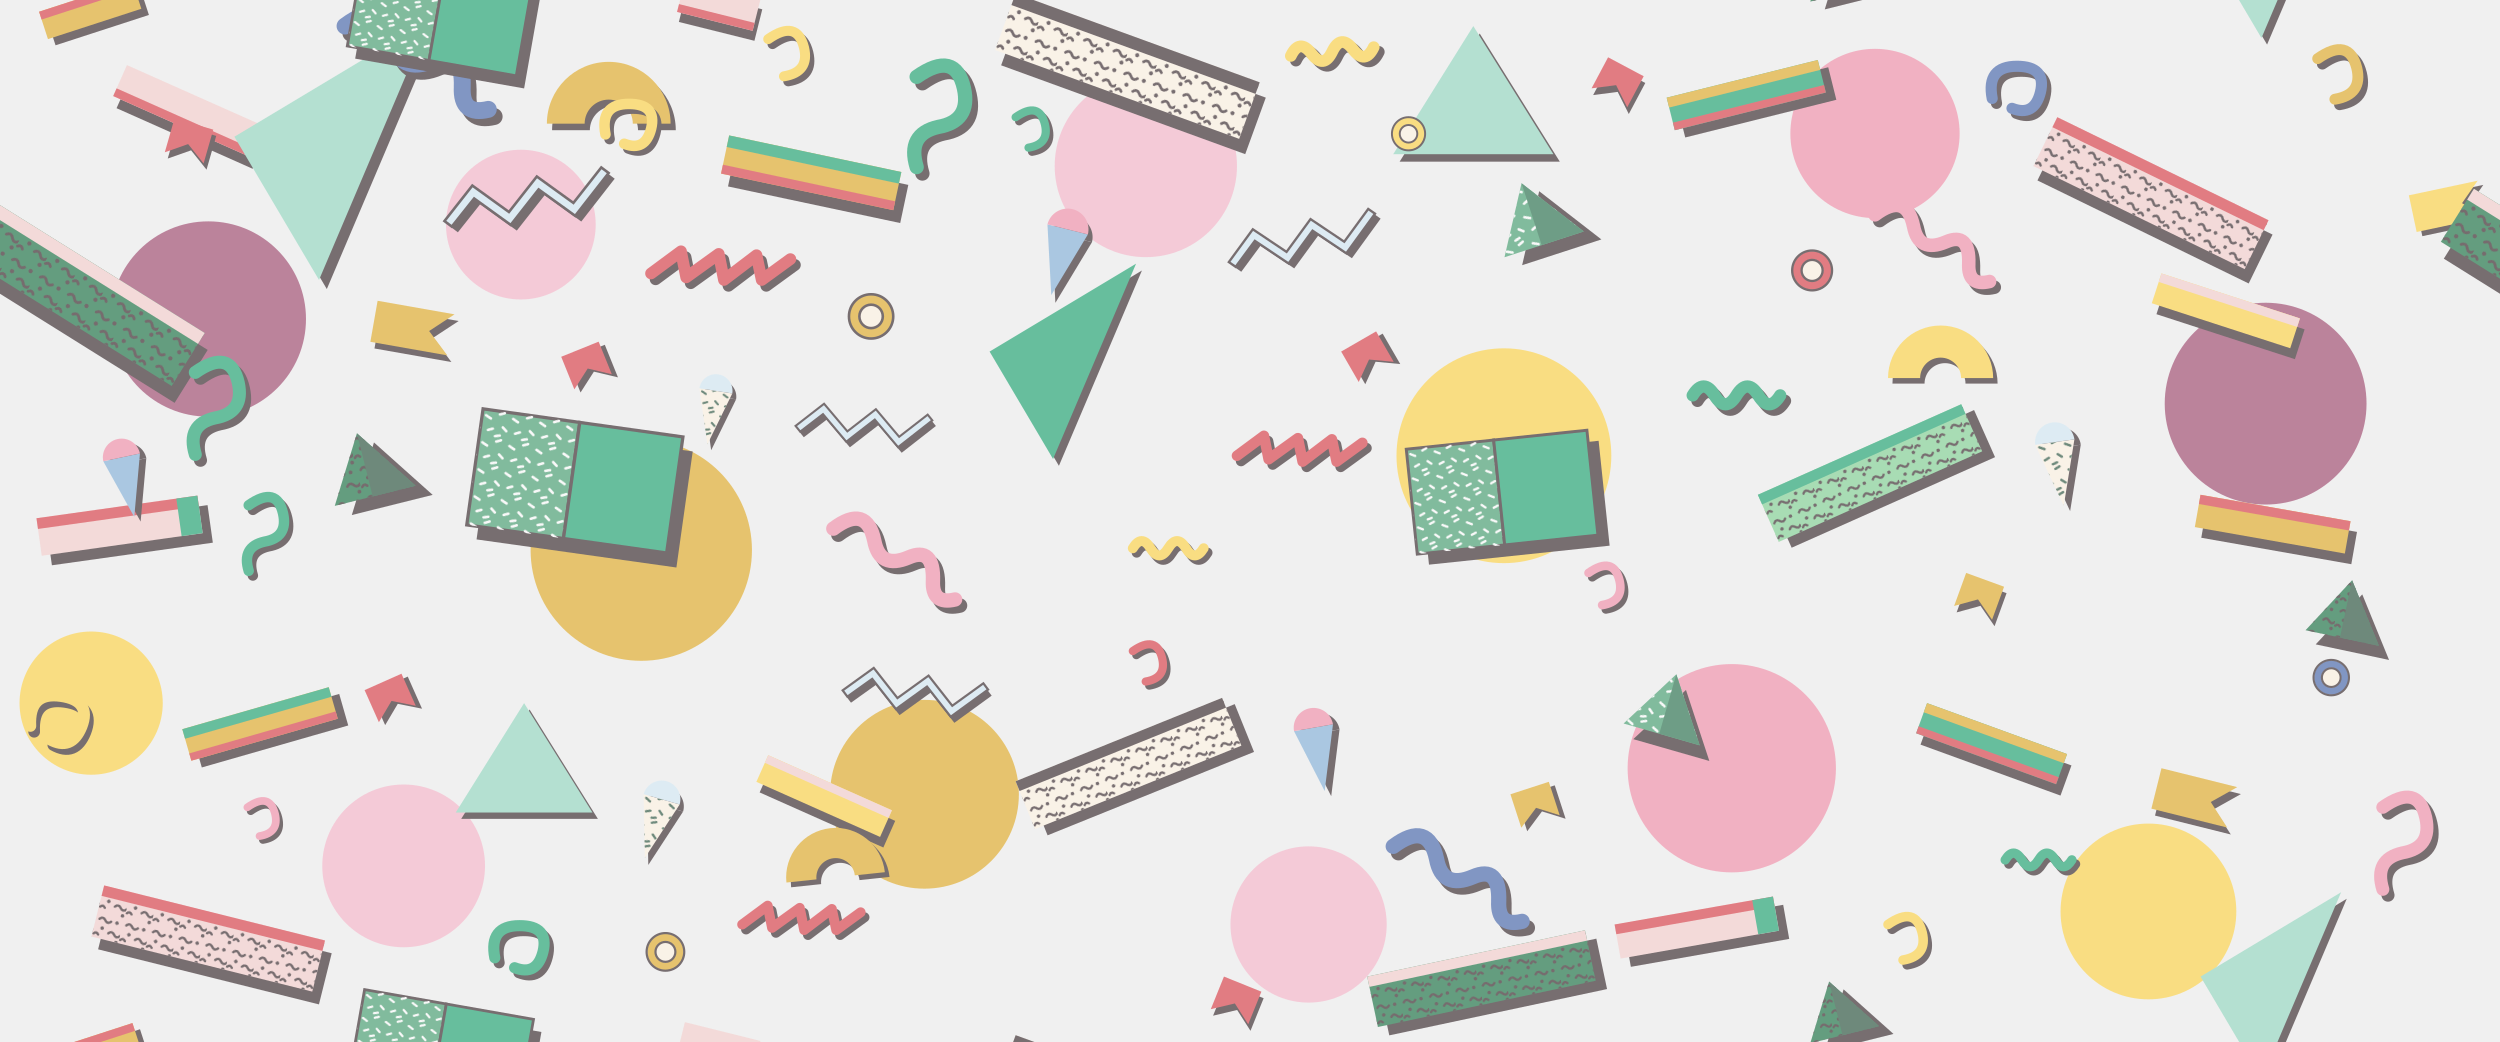
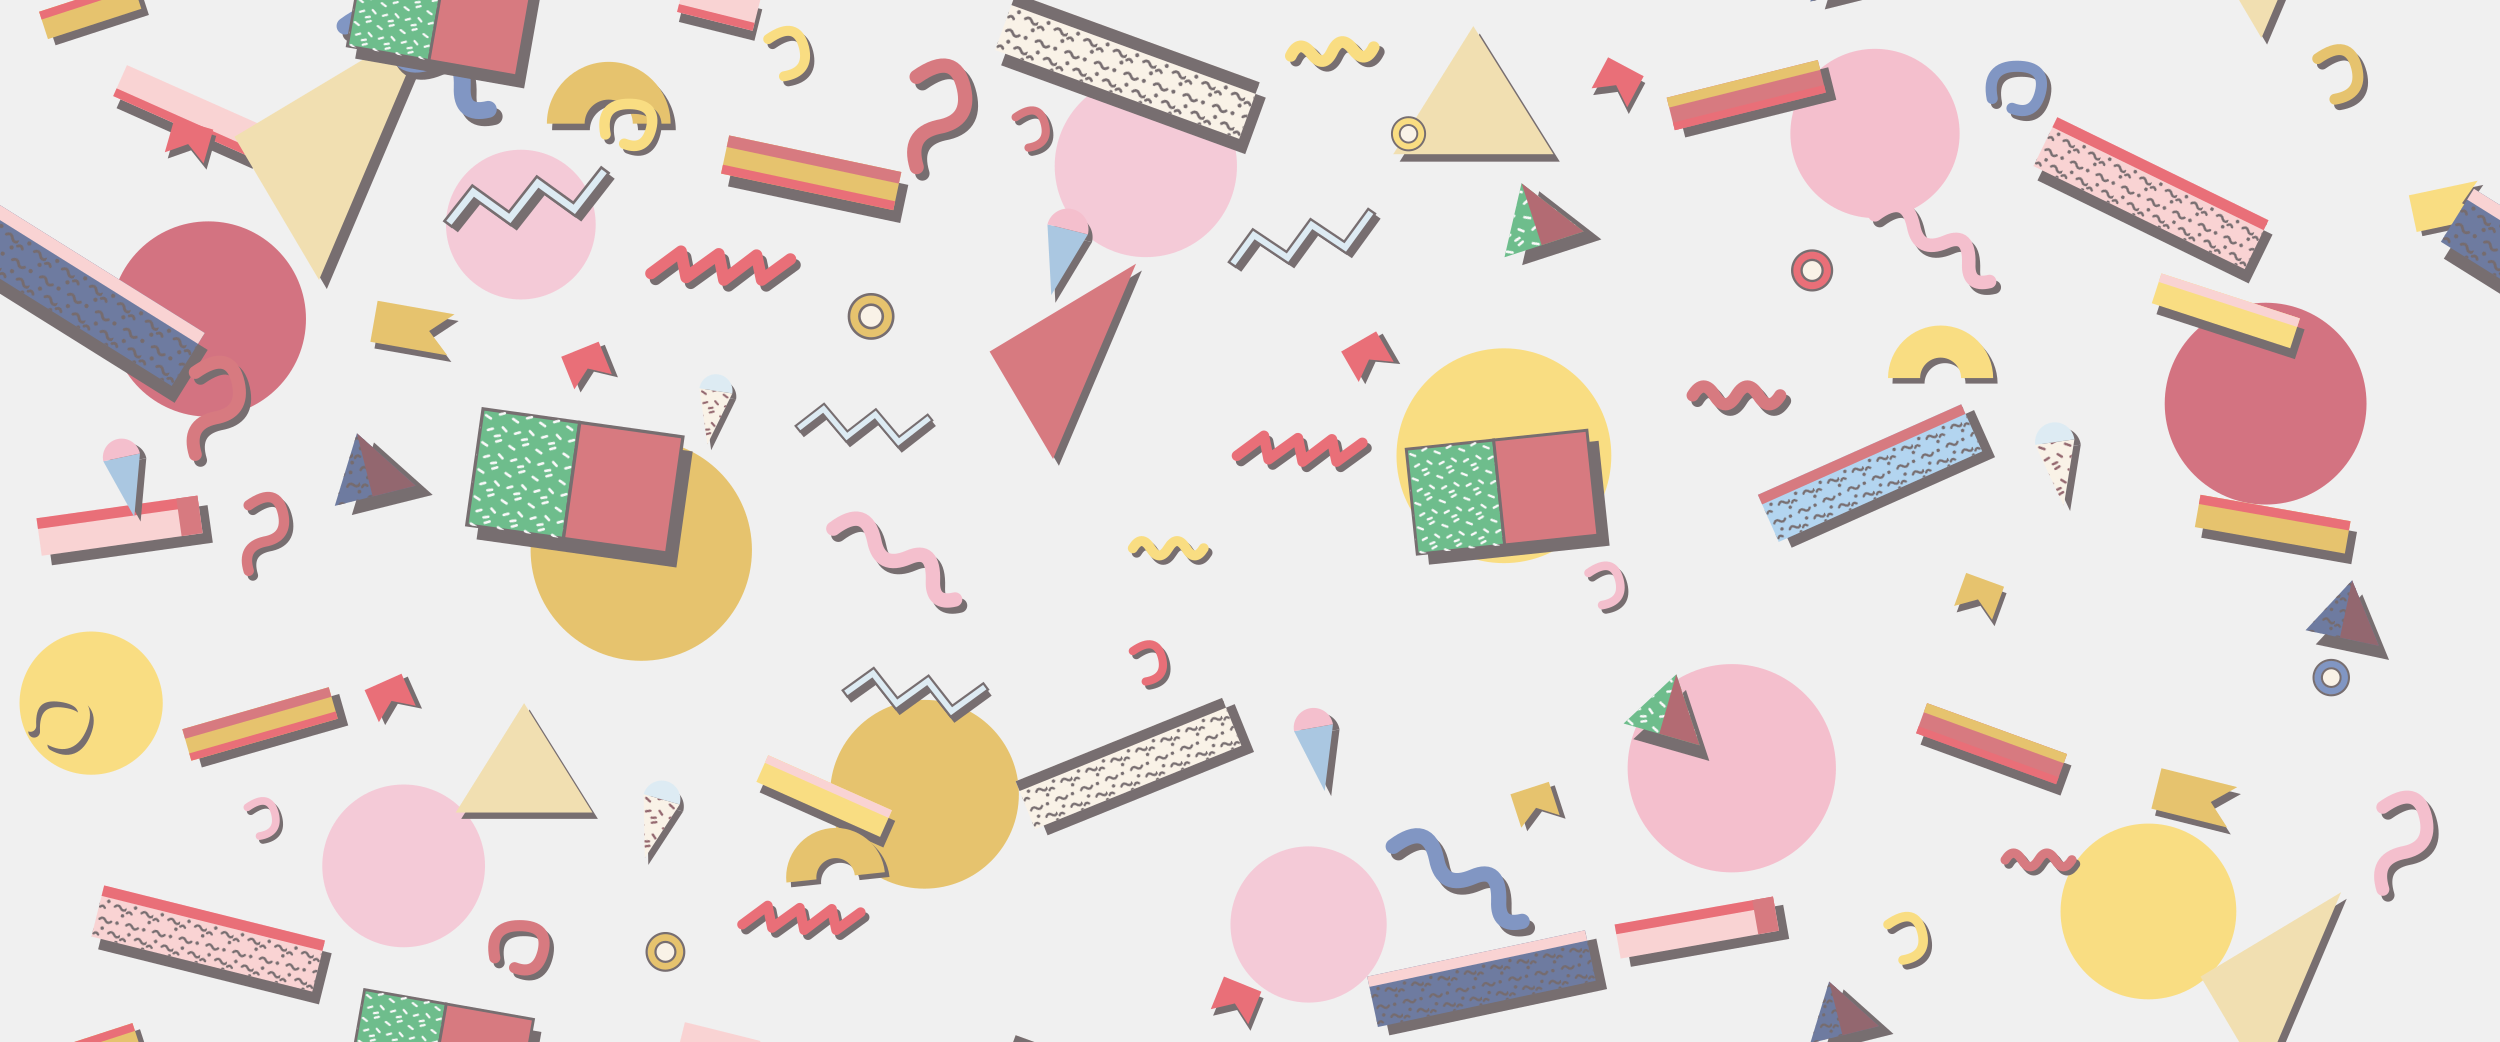
<svg xmlns="http://www.w3.org/2000/svg" width="3840" height="1600" viewBox="0 0 3840 1600">
  <defs>
    <pattern id="tz" width="46" height="46" patternUnits="userSpaceOnUse">
      <g fill="none" stroke="#2B1A1E" stroke-width="4" stroke-linecap="round">
        <path d="M6 10 q5 -6 10 0 t10 0" />
        <path d="M26 30 q5 -6 10 0 t10 0" />
        <path d="M2 36 q4 -5 8 0" />
      </g>
      <g fill="#2B1A1E">
        <circle cx="36" cy="10" r="3" />
        <circle cx="14" cy="24" r="3" />
        <circle cx="42" cy="42" r="3" />
      </g>
    </pattern>
    <pattern id="tzk" width="46" height="46" patternUnits="userSpaceOnUse">
      <g fill="none" stroke="#2D1E22" stroke-width="4" stroke-linecap="round">
        <path d="M6 10 q5 -6 10 0 t10 0" />
        <path d="M26 30 q5 -6 10 0 t10 0" />
        <path d="M2 36 q4 -5 8 0" />
      </g>
      <g fill="#2D1E22">
        <circle cx="36" cy="10" r="3" />
        <circle cx="14" cy="24" r="3" />
        <circle cx="42" cy="42" r="3" />
      </g>
    </pattern>
    <pattern id="spr" width="42" height="42" patternUnits="userSpaceOnUse">
      <g stroke="#FFFFFF" stroke-width="4" stroke-linecap="round">
        <line x1="6" y1="9" x2="14" y2="13" />
        <line x1="27" y1="5" x2="34" y2="2" />
        <line x1="34" y1="24" x2="40" y2="29" />
        <line x1="12" y1="31" x2="19" y2="28" />
        <line x1="24" y1="39" x2="31" y2="37" />
      </g>
    </pattern>
    <pattern id="sprd" width="42" height="42" patternUnits="userSpaceOnUse">
-       <g stroke="#1E4A34" stroke-width="4" stroke-linecap="round">
+       <g stroke="#5A1420" stroke-width="4" stroke-linecap="round">
        <line x1="6" y1="9" x2="14" y2="13" />
        <line x1="27" y1="5" x2="34" y2="2" />
        <line x1="34" y1="24" x2="40" y2="29" />
        <line x1="12" y1="31" x2="19" y2="28" />
        <line x1="24" y1="39" x2="31" y2="37" />
      </g>
    </pattern>
    <g id="sqA">
      <path d="M0 0 q60 -45 74 22 q10 52 62 30 q46 -20 44 42 q-2 44 40 34" fill="none" stroke="#2D1E22" stroke-width="26" stroke-linecap="round" transform="translate(9,11)" />
      <path d="M0 0 q60 -45 74 22 q10 52 62 30 q46 -20 44 42 q-2 44 40 34" fill="none" stroke="currentColor" stroke-width="26" stroke-linecap="round" />
    </g>
    <g id="sqB">
      <path d="M0 0 q54 -38 66 16 q10 46 -36 54 q-44 10 -30 56" fill="none" stroke="#2D1E22" stroke-width="20" stroke-linecap="round" transform="translate(8,9)" />
      <path d="M0 0 q54 -38 66 16 q10 46 -36 54 q-44 10 -30 56" fill="none" stroke="currentColor" stroke-width="20" stroke-linecap="round" />
    </g>
    <g id="sqC">
      <path d="M0 0 q40 -28 50 12 q8 34 -28 40" fill="none" stroke="#2D1E22" stroke-width="14" stroke-linecap="round" transform="translate(6,7)" />
      <path d="M0 0 q40 -28 50 12 q8 34 -28 40" fill="none" stroke="currentColor" stroke-width="14" stroke-linecap="round" />
    </g>
    <g id="sqD">
      <path d="M0 26 q16 -26 32 0 q16 26 32 0 q16 -26 32 0 q16 26 32 0" fill="none" stroke="#2D1E22" stroke-width="18" stroke-linecap="round" transform="translate(7,8)" />
      <path d="M0 26 q16 -26 32 0 q16 26 32 0 q16 -26 32 0 q16 26 32 0" fill="none" stroke="currentColor" stroke-width="18" stroke-linecap="round" />
    </g>
    <g id="sqE">
      <path d="M0 96 q-10 -52 40 -52 q48 0 38 42 q-10 40 -46 26" fill="none" stroke="#2D1E22" stroke-width="18" stroke-linecap="round" transform="translate(7,8)" />
      <path d="M0 96 q-10 -52 40 -52 q48 0 38 42 q-10 40 -46 26" fill="none" stroke="currentColor" stroke-width="18" stroke-linecap="round" />
    </g>
    <g id="scribble">
      <path d="M0 0 l46 -34 8 40 50 -36 8 40 50 -38 8 38 44 -32" fill="none" stroke="#2D1E22" stroke-width="18" stroke-linecap="round" stroke-linejoin="round" transform="translate(7,9)" />
      <path d="M0 0 l46 -34 8 40 50 -36 8 40 50 -38 8 38 44 -32" fill="none" stroke="currentColor" stroke-width="18" stroke-linecap="round" stroke-linejoin="round" />
    </g>
    <g id="triD">
      <polygon points="0,0 300,-180 130,220" fill="#2D1E22" transform="translate(12,14)" />
      <polygon points="0,0 300,-180 130,220" fill="currentColor" />
    </g>
    <g id="triU">
      <polygon points="150,0 300,240 0,240" fill="#2D1E22" transform="translate(12,14)" />
      <polygon points="150,0 300,240 0,240" fill="currentColor" />
    </g>
    <g id="arc">
      <path d="M0 95 A 95 95 0 0 1 190 95 L 132 95 A 37 37 0 0 0 58 95 Z" fill="#2D1E22" transform="translate(8,10)" />
      <path d="M0 95 A 95 95 0 0 1 190 95 L 132 95 A 37 37 0 0 0 58 95 Z" fill="currentColor" />
    </g>
    <g id="flag">
      <polygon points="0,0 120,0 86,32 120,64 0,64" fill="#2D1E22" transform="translate(8,9)" />
      <polygon points="0,0 120,0 86,32 120,64 0,64" fill="currentColor" />
    </g>
    <g id="chev">
      <polygon points="0,0 62,0 62,54 31,32 0,54" fill="#2D1E22" transform="translate(7,8)" />
      <polygon points="0,0 62,0 62,54 31,32 0,54" fill="currentColor" />
    </g>
    <g id="ringO">
      <circle cx="26" cy="26" r="26" fill="#2D1E22" transform="translate(6,7)" />
      <circle cx="26" cy="26" r="26" fill="#FFF3E2" />
      <circle cx="26" cy="26" r="26" fill="none" stroke="currentColor" stroke-width="14" />
      <circle cx="26" cy="26" r="34" fill="none" stroke="#2D1E22" stroke-width="4" />
      <circle cx="26" cy="26" r="18" fill="none" stroke="#2D1E22" stroke-width="4" />
    </g>
    <g id="zigStrip">
      <polygon points="8,58 58,10 108,58 158,10 208,58 258,10 268,20 208,78 158,30 108,78 58,30 18,68" fill="#2D1E22" />
      <polygon points="0,48 50,0 100,48 150,0 200,48 250,0 260,10 200,68 150,20 100,68 50,20 10,58" fill="currentColor" stroke="#2D1E22" stroke-width="4" />
    </g>
    <g id="barGold">
      <rect x="14" y="16" width="260" height="56" fill="#2D1E22" />
      <rect width="260" height="56" fill="#E0A81E" />
-       <rect width="260" height="16" fill="#D9363F" />
+       <rect width="260" height="16" fill="#E5202E" />
    </g>
    <g id="barPink">
      <rect x="14" y="16" width="260" height="56" fill="#2D1E22" />
-       <rect width="260" height="56" fill="#F5CDCB" />
-       <rect y="42" width="260" height="14" fill="#D9363F" />
+       <rect width="260" height="56" fill="#FFC2C2" />
+       <rect y="42" width="260" height="14" fill="#E5202E" />
    </g>
    <g id="barBeam">
      <rect x="14" y="16" width="260" height="56" fill="#2D1E22" />
      <rect width="260" height="56" fill="#E0A81E" />
-       <rect width="260" height="17" fill="#13A06B" />
-       <rect y="43" width="260" height="13" fill="#D9363F" />
+       <rect width="260" height="17" fill="#C8323C" />
+       <rect y="43" width="260" height="13" fill="#E5202E" />
    </g>
    <g id="barCap">
      <rect x="14" y="16" width="260" height="56" fill="#2D1E22" />
-       <rect width="260" height="56" fill="#F5CDCB" />
-       <rect width="260" height="16" fill="#D9363F" />
-       <rect x="226" width="34" height="56" fill="#13A06B" />
+       <rect width="260" height="56" fill="#FFC2C2" />
+       <rect width="260" height="16" fill="#E5202E" />
+       <rect x="226" width="34" height="56" fill="#C8323C" />
    </g>
    <g id="barTeal">
      <rect x="14" y="16" width="260" height="56" fill="#2D1E22" />
-       <rect width="260" height="56" fill="#13A06B" />
+       <rect width="260" height="56" fill="#C8323C" />
      <rect width="260" height="17" fill="#E0A81E" />
-       <rect y="43" width="260" height="13" fill="#D9363F" />
+       <rect y="43" width="260" height="13" fill="#E5202E" />
    </g>
    <g id="barYellow">
      <rect x="14" y="16" width="260" height="56" fill="#2D1E22" />
      <rect width="260" height="56" fill="#FFD23F" />
-       <rect width="260" height="16" fill="#F5CDCB" />
+       <rect width="260" height="16" fill="#FFC2C2" />
    </g>
    <g id="slabTz">
      <rect x="16" y="18" width="380" height="88" fill="#2D1E22" />
-       <rect width="380" height="88" fill="#0F6B3A" />
+       <rect width="380" height="88" fill="#1E3470" />
      <rect width="380" height="88" fill="url(#tz)" />
-       <rect width="380" height="18" fill="#F5CDCB" />
+       <rect width="380" height="18" fill="#FFC2C2" />
    </g>
    <g id="slabWhite">
      <rect x="16" y="18" width="380" height="88" fill="#2D1E22" />
      <rect width="380" height="88" fill="#FFF3E2" />
      <rect width="380" height="88" fill="url(#tzk)" />
      <rect width="380" height="18" fill="#2D1E22" />
    </g>
    <g id="slabPink">
      <rect x="16" y="18" width="380" height="88" fill="#2D1E22" />
-       <rect width="380" height="88" fill="#F5CDCB" />
+       <rect width="380" height="88" fill="#FFC2C2" />
      <rect width="380" height="88" fill="url(#tzk)" />
-       <rect width="380" height="18" fill="#D9363F" />
+       <rect width="380" height="18" fill="#E5202E" />
    </g>
    <g id="slabBlue">
      <rect x="16" y="18" width="380" height="88" fill="#2D1E22" />
-       <rect width="380" height="88" fill="#7DD08F" />
+       <rect width="380" height="88" fill="#8EC5F0" />
      <rect width="380" height="88" fill="url(#tzk)" />
-       <rect width="380" height="18" fill="#13A06B" />
+       <rect width="380" height="18" fill="#C8323C" />
    </g>
    <g id="prismTz">
      <polygon points="72,10 140,110 12,110" fill="#2D1E22" transform="translate(10,10)" />
-       <polygon points="60,0 128,100 0,100" fill="#0F6B3A" />
+       <polygon points="60,0 128,100 0,100" fill="#1E3470" />
      <polygon points="60,0 128,100 0,100" fill="url(#tz)" />
-       <polygon points="60,0 128,100 60,100" fill="#1E4A34" />
+       <polygon points="60,0 128,100 60,100" fill="#5A1420" />
    </g>
    <g id="prismSpr">
      <polygon points="72,10 140,110 12,110" fill="#2D1E22" transform="translate(10,10)" />
-       <polygon points="60,0 128,100 0,100" fill="#3E9B6A" />
+       <polygon points="60,0 128,100 0,100" fill="#1E9E4F" />
      <polygon points="60,0 128,100 0,100" fill="url(#spr)" />
-       <polygon points="60,0 128,100 60,100" fill="#1F6B45" />
+       <polygon points="60,0 128,100 60,100" fill="#8E1A26" />
    </g>
    <g id="cone">
      <g transform="translate(9,10)">
        <path d="M0 46 L64 46 L32 150 Z" fill="#2D1E22" />
        <path d="M0 46 A 32 32 0 0 1 64 46 Z" fill="#2D1E22" />
      </g>
      <path d="M0 46 L64 46 L32 150 Z" fill="#7FAFD8" />
-       <path d="M0 46 A 32 32 0 0 1 64 46 Z" fill="#F28BA6" />
+       <path d="M0 46 A 32 32 0 0 1 64 46 Z" fill="#F7A1B8" />
    </g>
    <g id="conePale">
      <g transform="translate(9,10)">
        <path d="M0 46 L64 46 L32 150 Z" fill="#2D1E22" />
        <path d="M0 46 A 32 32 0 0 1 64 46 Z" fill="#2D1E22" />
      </g>
      <path d="M0 46 L64 46 L32 150 Z" fill="#FFF3E2" />
      <path d="M0 46 L64 46 L32 150 Z" fill="url(#sprd)" />
      <path d="M0 46 A 32 32 0 0 1 64 46 Z" fill="#D2E9F5" />
    </g>
    <g id="book">
      <rect x="18" y="20" width="310" height="180" fill="#2D1E22" />
-       <rect width="150" height="180" fill="#3E9B6A" stroke="#2D1E22" stroke-width="5" />
+       <rect width="150" height="180" fill="#1E9E4F" stroke="#2D1E22" stroke-width="5" />
      <rect width="150" height="180" fill="url(#spr)" />
-       <rect x="150" width="160" height="180" fill="#13A06B" stroke="#2D1E22" stroke-width="5" />
+       <rect x="150" width="160" height="180" fill="#C8323C" stroke="#2D1E22" stroke-width="5" />
    </g>
  </defs>
  <g opacity="0.62">
-     <circle cx="320" cy="490" r="150" fill="#9B4068" />
+     <circle cx="320" cy="490" r="150" fill="#C2273D" />
    <circle cx="800" cy="345" r="115" fill="#F7B3C8" />
    <circle cx="985" cy="845" r="170" fill="#E0A81E" />
    <circle cx="1760" cy="255" r="140" fill="#F7B3C8" />
    <circle cx="2310" cy="700" r="165" fill="#FFD23F" />
-     <circle cx="2880" cy="205" r="130" fill="#F28BA6" />
-     <circle cx="3480" cy="620" r="155" fill="#9B4068" />
+     <circle cx="2880" cy="205" r="130" fill="#F7A1B8" />
+     <circle cx="3480" cy="620" r="155" fill="#C2273D" />
    <circle cx="140" cy="1080" r="110" fill="#FFD23F" />
    <circle cx="620" cy="1330" r="125" fill="#F7B3C8" />
    <circle cx="1420" cy="1220" r="145" fill="#E0A81E" />
    <circle cx="2010" cy="1420" r="120" fill="#F7B3C8" />
-     <circle cx="2660" cy="1180" r="160" fill="#F28BA6" />
+     <circle cx="2660" cy="1180" r="160" fill="#F7A1B8" />
    <circle cx="3300" cy="1400" r="135" fill="#FFD23F" />
    <use href="#barGold" transform="translate(60,18) rotate(-18) scale(0.58,0.79)" />
    <use href="#barPink" transform="translate(195,100) rotate(24) scale(0.88,0.93)" />
-     <use href="#triD" transform="translate(360,210)" color="#8FD6BE" />
+     <use href="#triD" transform="translate(360,210)" color="#F2D58A" />
    <use href="#sqA" transform="translate(530,40)" color="#3D5FA8" />
    <use href="#arc" transform="translate(840,95)" color="#E0A81E" />
    <use href="#barPink" transform="translate(1052,-30) rotate(14) scale(0.46,0.89)" />
-     <use href="#sqB" transform="translate(1408,118) scale(1.1)" color="#13A06B" />
+     <use href="#sqB" transform="translate(1408,118) scale(1.1)" color="#C8323C" />
    <use href="#barBeam" transform="translate(1120,208) rotate(12) scale(1.04,1.07)" />
    <use href="#slabTz" transform="translate(-40,290) rotate(32) scale(1.1,1.09)" />
    <use href="#zigStrip" transform="translate(676,292) rotate(-8)" color="#D2E9F5" />
-     <use href="#scribble" transform="translate(1000,420)" color="#D9363F" />
+     <use href="#scribble" transform="translate(1000,420)" color="#E5202E" />
    <use href="#ringO" transform="translate(1312,460)" color="#E0A81E" />
    <use href="#flag" transform="translate(580,462) rotate(10)" color="#E0A81E" />
-     <use href="#sqB" transform="translate(300,572)" color="#13A06B" />
+     <use href="#sqB" transform="translate(300,572)" color="#C8323C" />
    <use href="#prismTz" transform="translate(490,680) rotate(-14)" />
    <use href="#book" transform="translate(742,628) rotate(8)" />
    <use href="#barCap" transform="translate(56,796) rotate(-8) scale(0.96,1.04)" />
-     <use href="#sqB" transform="translate(382,776) scale(0.8)" color="#13A06B" />
+     <use href="#sqB" transform="translate(382,776) scale(0.8)" color="#C8323C" />
    <use href="#zigStrip" transform="translate(1226,616) rotate(6) scale(0.8)" color="#D2E9F5" />
-     <use href="#sqA" transform="translate(1280,812) scale(0.85)" color="#F28BA6" />
-     <use href="#chev" transform="translate(268,182) rotate(16)" color="#D9363F" />
+     <use href="#sqA" transform="translate(1280,812) scale(0.85)" color="#F7A1B8" />
+     <use href="#chev" transform="translate(268,182) rotate(16)" color="#E5202E" />
    <use href="#sqE" transform="translate(930,120) scale(0.9)" color="#FFD23F" />
    <use href="#sqC" transform="translate(1180,60) scale(1.1)" color="#FFD23F" />
    <use href="#cone" transform="translate(150,668) rotate(-12) scale(0.9)" />
    <use href="#conePale" transform="translate(1080,560) rotate(9) scale(0.8)" />
-     <use href="#chev" transform="translate(862,548) rotate(-22)" color="#D9363F" />
+     <use href="#chev" transform="translate(862,548) rotate(-22)" color="#E5202E" />
    <use href="#slabWhite" transform="translate(1560,-10) rotate(20) scale(1.05)" />
-     <use href="#sqC" transform="translate(1560,180) scale(0.9)" color="#13A06B" />
+     <use href="#sqC" transform="translate(1560,180) scale(0.9)" color="#C8323C" />
    <use href="#sqD" transform="translate(1980,60) rotate(-6)" color="#FFD23F" />
-     <use href="#triU" transform="translate(2140,40) scale(0.82)" color="#8FD6BE" />
+     <use href="#triU" transform="translate(2140,40) scale(0.82)" color="#F2D58A" />
    <use href="#ringO" transform="translate(2144,186) scale(0.75)" color="#FFD23F" />
-     <use href="#chev" transform="translate(2470,88) rotate(28)" color="#D9363F" />
+     <use href="#chev" transform="translate(2470,88) rotate(28)" color="#E5202E" />
    <use href="#barTeal" transform="translate(2560,150) rotate(-14) scale(0.92)" />
    <use href="#sqE" transform="translate(3060,60) scale(0.95)" color="#3D5FA8" />
    <use href="#slabPink" transform="translate(3160,180) rotate(26) scale(0.95)" />
    <use href="#sqC" transform="translate(3560,90) scale(1.2)" color="#E0A81E" />
    <use href="#cone" transform="translate(1620,300) rotate(14)" />
    <use href="#zigStrip" transform="translate(1880,360) rotate(-10) scale(0.9)" color="#D2E9F5" />
    <use href="#prismSpr" transform="translate(2280,300) rotate(-18)" />
-     <use href="#ringO" transform="translate(2760,392) scale(0.9)" color="#D9363F" />
-     <use href="#sqA" transform="translate(2880,330) scale(0.8)" color="#F28BA6" />
+     <use href="#ringO" transform="translate(2760,392) scale(0.9)" color="#E5202E" />
+     <use href="#sqA" transform="translate(2880,330) scale(0.8)" color="#F7A1B8" />
    <use href="#barYellow" transform="translate(3320,420) rotate(18) scale(0.86)" />
    <use href="#flag" transform="translate(3700,300) rotate(-12) scale(0.9)" color="#FFD23F" />
-     <use href="#triD" transform="translate(1520,540) scale(0.75)" color="#13A06B" />
-     <use href="#chev" transform="translate(2060,540) rotate(-30)" color="#D9363F" />
-     <use href="#sqD" transform="translate(2600,580) scale(1.05)" color="#13A06B" />
+     <use href="#triD" transform="translate(1520,540) scale(0.75)" color="#C8323C" />
+     <use href="#chev" transform="translate(2060,540) rotate(-30)" color="#E5202E" />
+     <use href="#sqD" transform="translate(2600,580) scale(1.05)" color="#C8323C" />
    <use href="#arc" transform="translate(2900,500) scale(0.85)" color="#FFD23F" />
    <use href="#conePale" transform="translate(3120,640) rotate(-8) scale(0.95)" />
-     <use href="#scribble" transform="translate(1900,700) scale(0.9)" color="#D9363F" />
+     <use href="#scribble" transform="translate(1900,700) scale(0.9)" color="#E5202E" />
    <use href="#book" transform="translate(2160,690) rotate(-6) scale(0.9)" />
    <use href="#slabBlue" transform="translate(2700,760) rotate(-24) scale(0.9)" />
    <use href="#barGold" transform="translate(3380,760) rotate(10) scale(0.9)" />
    <use href="#sqD" transform="translate(1740,820) scale(0.85)" color="#FFD23F" />
-     <use href="#sqC" transform="translate(2440,880) scale(0.95)" color="#F28BA6" />
+     <use href="#sqC" transform="translate(2440,880) scale(0.95)" color="#F7A1B8" />
    <use href="#chev" transform="translate(3020,880) rotate(20)" color="#E0A81E" />
    <use href="#prismTz" transform="translate(3560,880) rotate(12) scale(0.9)" />
    <use href="#sqE" transform="translate(60,1020) rotate(8)" color="#FFD23F" />
    <use href="#barBeam" transform="translate(280,1120) rotate(-16) scale(0.9)" />
-     <use href="#chev" transform="translate(560,1060) rotate(-24)" color="#D9363F" />
-     <use href="#triU" transform="translate(700,1080) scale(0.7)" color="#8FD6BE" />
-     <use href="#sqC" transform="translate(1740,1000) scale(0.9)" color="#D9363F" />
+     <use href="#chev" transform="translate(560,1060) rotate(-24)" color="#E5202E" />
+     <use href="#triU" transform="translate(700,1080) scale(0.7)" color="#F2D58A" />
+     <use href="#sqC" transform="translate(1740,1000) scale(0.9)" color="#E5202E" />
    <use href="#zigStrip" transform="translate(1300,1020) rotate(8) scale(0.85)" color="#D2E9F5" />
    <use href="#prismSpr" transform="translate(2520,1020) rotate(16) scale(0.95)" />
    <use href="#barTeal" transform="translate(2960,1080) rotate(20) scale(0.88)" />
    <use href="#ringO" transform="translate(3560,1020) scale(0.8)" color="#3D5FA8" />
    <use href="#cone" transform="translate(1980,1080) rotate(-10) scale(0.95)" />
    <use href="#barYellow" transform="translate(1180,1160) rotate(24) scale(0.8)" />
    <use href="#conePale" transform="translate(1000,1180) rotate(16) scale(0.9)" />
    <use href="#slabWhite" transform="translate(1560,1200) rotate(-22) scale(0.9)" />
    <use href="#chev" transform="translate(2320,1220) rotate(-18)" color="#E0A81E" />
    <use href="#flag" transform="translate(3320,1180) rotate(14)" color="#E0A81E" />
-     <use href="#sqC" transform="translate(380,1240) scale(0.85)" color="#F28BA6" />
-     <use href="#sqB" transform="translate(3660,1240) scale(1.0)" color="#F28BA6" />
-     <use href="#sqD" transform="translate(3080,1300) scale(0.8)" color="#13A06B" />
+     <use href="#sqC" transform="translate(380,1240) scale(0.85)" color="#F7A1B8" />
+     <use href="#sqB" transform="translate(3660,1240) scale(1.0)" color="#F7A1B8" />
+     <use href="#sqD" transform="translate(3080,1300) scale(0.8)" color="#C8323C" />
    <use href="#sqA" transform="translate(2140,1300) scale(0.9)" color="#3D5FA8" />
    <use href="#arc" transform="translate(1200,1280) rotate(-6) scale(0.8)" color="#E0A81E" />
    <use href="#slabPink" transform="translate(160,1360) rotate(14) scale(0.92)" />
-     <use href="#sqE" transform="translate(760,1380) scale(0.95)" color="#13A06B" />
-     <use href="#scribble" transform="translate(1140,1420) scale(0.85)" color="#D9363F" />
+     <use href="#sqE" transform="translate(760,1380) scale(0.95)" color="#C8323C" />
+     <use href="#scribble" transform="translate(1140,1420) scale(0.85)" color="#E5202E" />
    <use href="#ringO" transform="translate(1000,1440) scale(0.85)" color="#E0A81E" />
    <use href="#barCap" transform="translate(2480,1420) rotate(-10) scale(0.95)" />
    <use href="#sqC" transform="translate(2900,1420) scale(1.05)" color="#FFD23F" />
-     <use href="#chev" transform="translate(1880,1500) rotate(22)" color="#D9363F" />
+     <use href="#chev" transform="translate(1880,1500) rotate(22)" color="#E5202E" />
    <use href="#slabTz" transform="translate(2100,1500) rotate(-12) scale(0.9)" />
    <use href="#prismTz" transform="translate(2760,1520) rotate(-14) scale(0.85)" />
    <use href="#book" transform="translate(560,1520) rotate(10) scale(0.85)" />
-     <use href="#triD" transform="translate(3380,1500) scale(0.72)" color="#8FD6BE" />
+     <use href="#triD" transform="translate(3380,1500) scale(0.72)" color="#F2D58A" />
    <use href="#slabTz" transform="translate(3800,290) rotate(32) scale(1.1,1.09)" />
    <use href="#sqC" transform="translate(-280,90) scale(1.2)" color="#E0A81E" />
    <use href="#flag" transform="translate(-140,300) rotate(-12) scale(0.9)" color="#FFD23F" />
    <use href="#prismTz" transform="translate(-280,880) rotate(12) scale(0.9)" />
-     <use href="#sqB" transform="translate(-180,1240) scale(1.0)" color="#F28BA6" />
-     <use href="#triD" transform="translate(-460,1500) scale(0.72)" color="#8FD6BE" />
+     <use href="#sqB" transform="translate(-180,1240) scale(1.0)" color="#F7A1B8" />
+     <use href="#triD" transform="translate(-460,1500) scale(0.72)" color="#F2D58A" />
    <use href="#barGold" transform="translate(60,1618) rotate(-18) scale(0.58,0.79)" />
    <use href="#barPink" transform="translate(1052,1570) rotate(14) scale(0.46,0.89)" />
    <use href="#slabWhite" transform="translate(1560,1590) rotate(20) scale(1.05)" />
    <use href="#book" transform="translate(560,-80) rotate(10) scale(0.85)" />
-     <use href="#chev" transform="translate(1880,-100) rotate(22)" color="#D9363F" />
+     <use href="#chev" transform="translate(1880,-100) rotate(22)" color="#E5202E" />
    <use href="#slabTz" transform="translate(2100,-100) rotate(-12) scale(0.9)" />
    <use href="#barCap" transform="translate(2480,-180) rotate(-10) scale(0.95)" />
    <use href="#prismTz" transform="translate(2760,-80) rotate(-14) scale(0.85)" />
-     <use href="#triD" transform="translate(3380,-100) scale(0.72)" color="#8FD6BE" />
+     <use href="#triD" transform="translate(3380,-100) scale(0.72)" color="#F2D58A" />
    <circle cx="3980" cy="1080" r="110" fill="#FFD23F" />
-     <circle cx="-360" cy="620" r="155" fill="#9B4068" />
+     <circle cx="-360" cy="620" r="155" fill="#C2273D" />
    <circle cx="3300" cy="-200" r="135" fill="#FFD23F" />
    <circle cx="2010" cy="-180" r="120" fill="#F7B3C8" />
    <circle cx="1760" cy="1855" r="140" fill="#F7B3C8" />
-     <circle cx="2880" cy="1805" r="130" fill="#F28BA6" />
+     <circle cx="2880" cy="1805" r="130" fill="#F7A1B8" />
  </g>
</svg>
